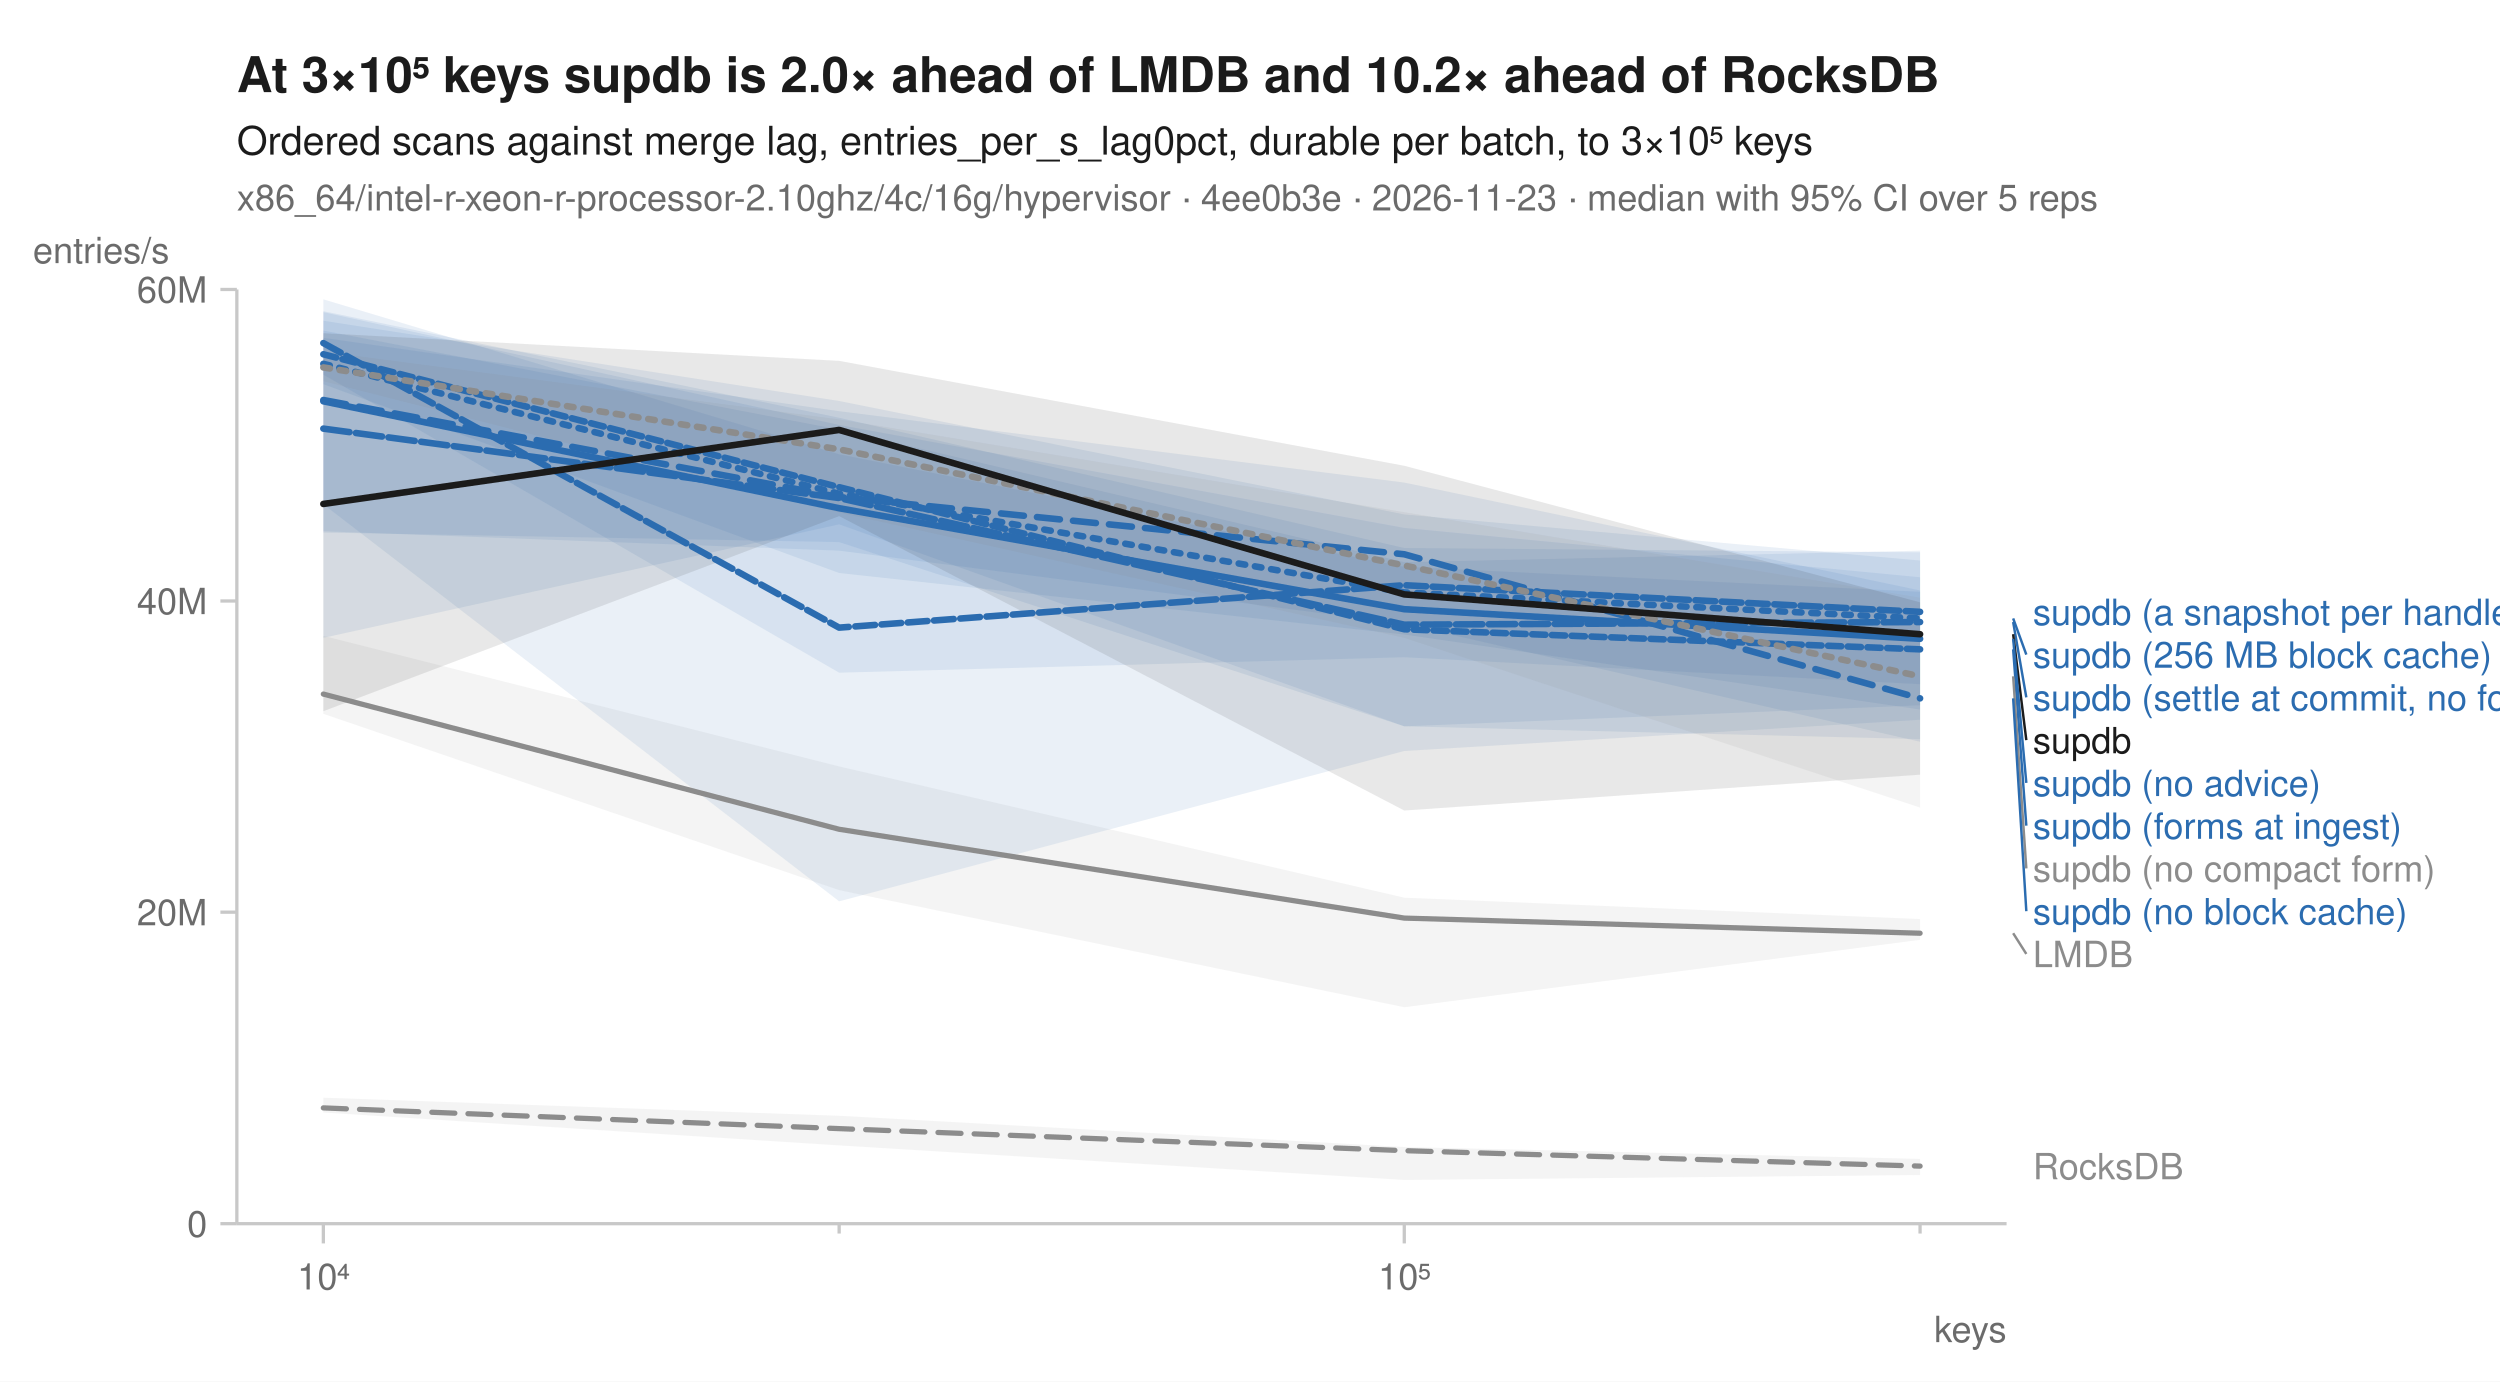
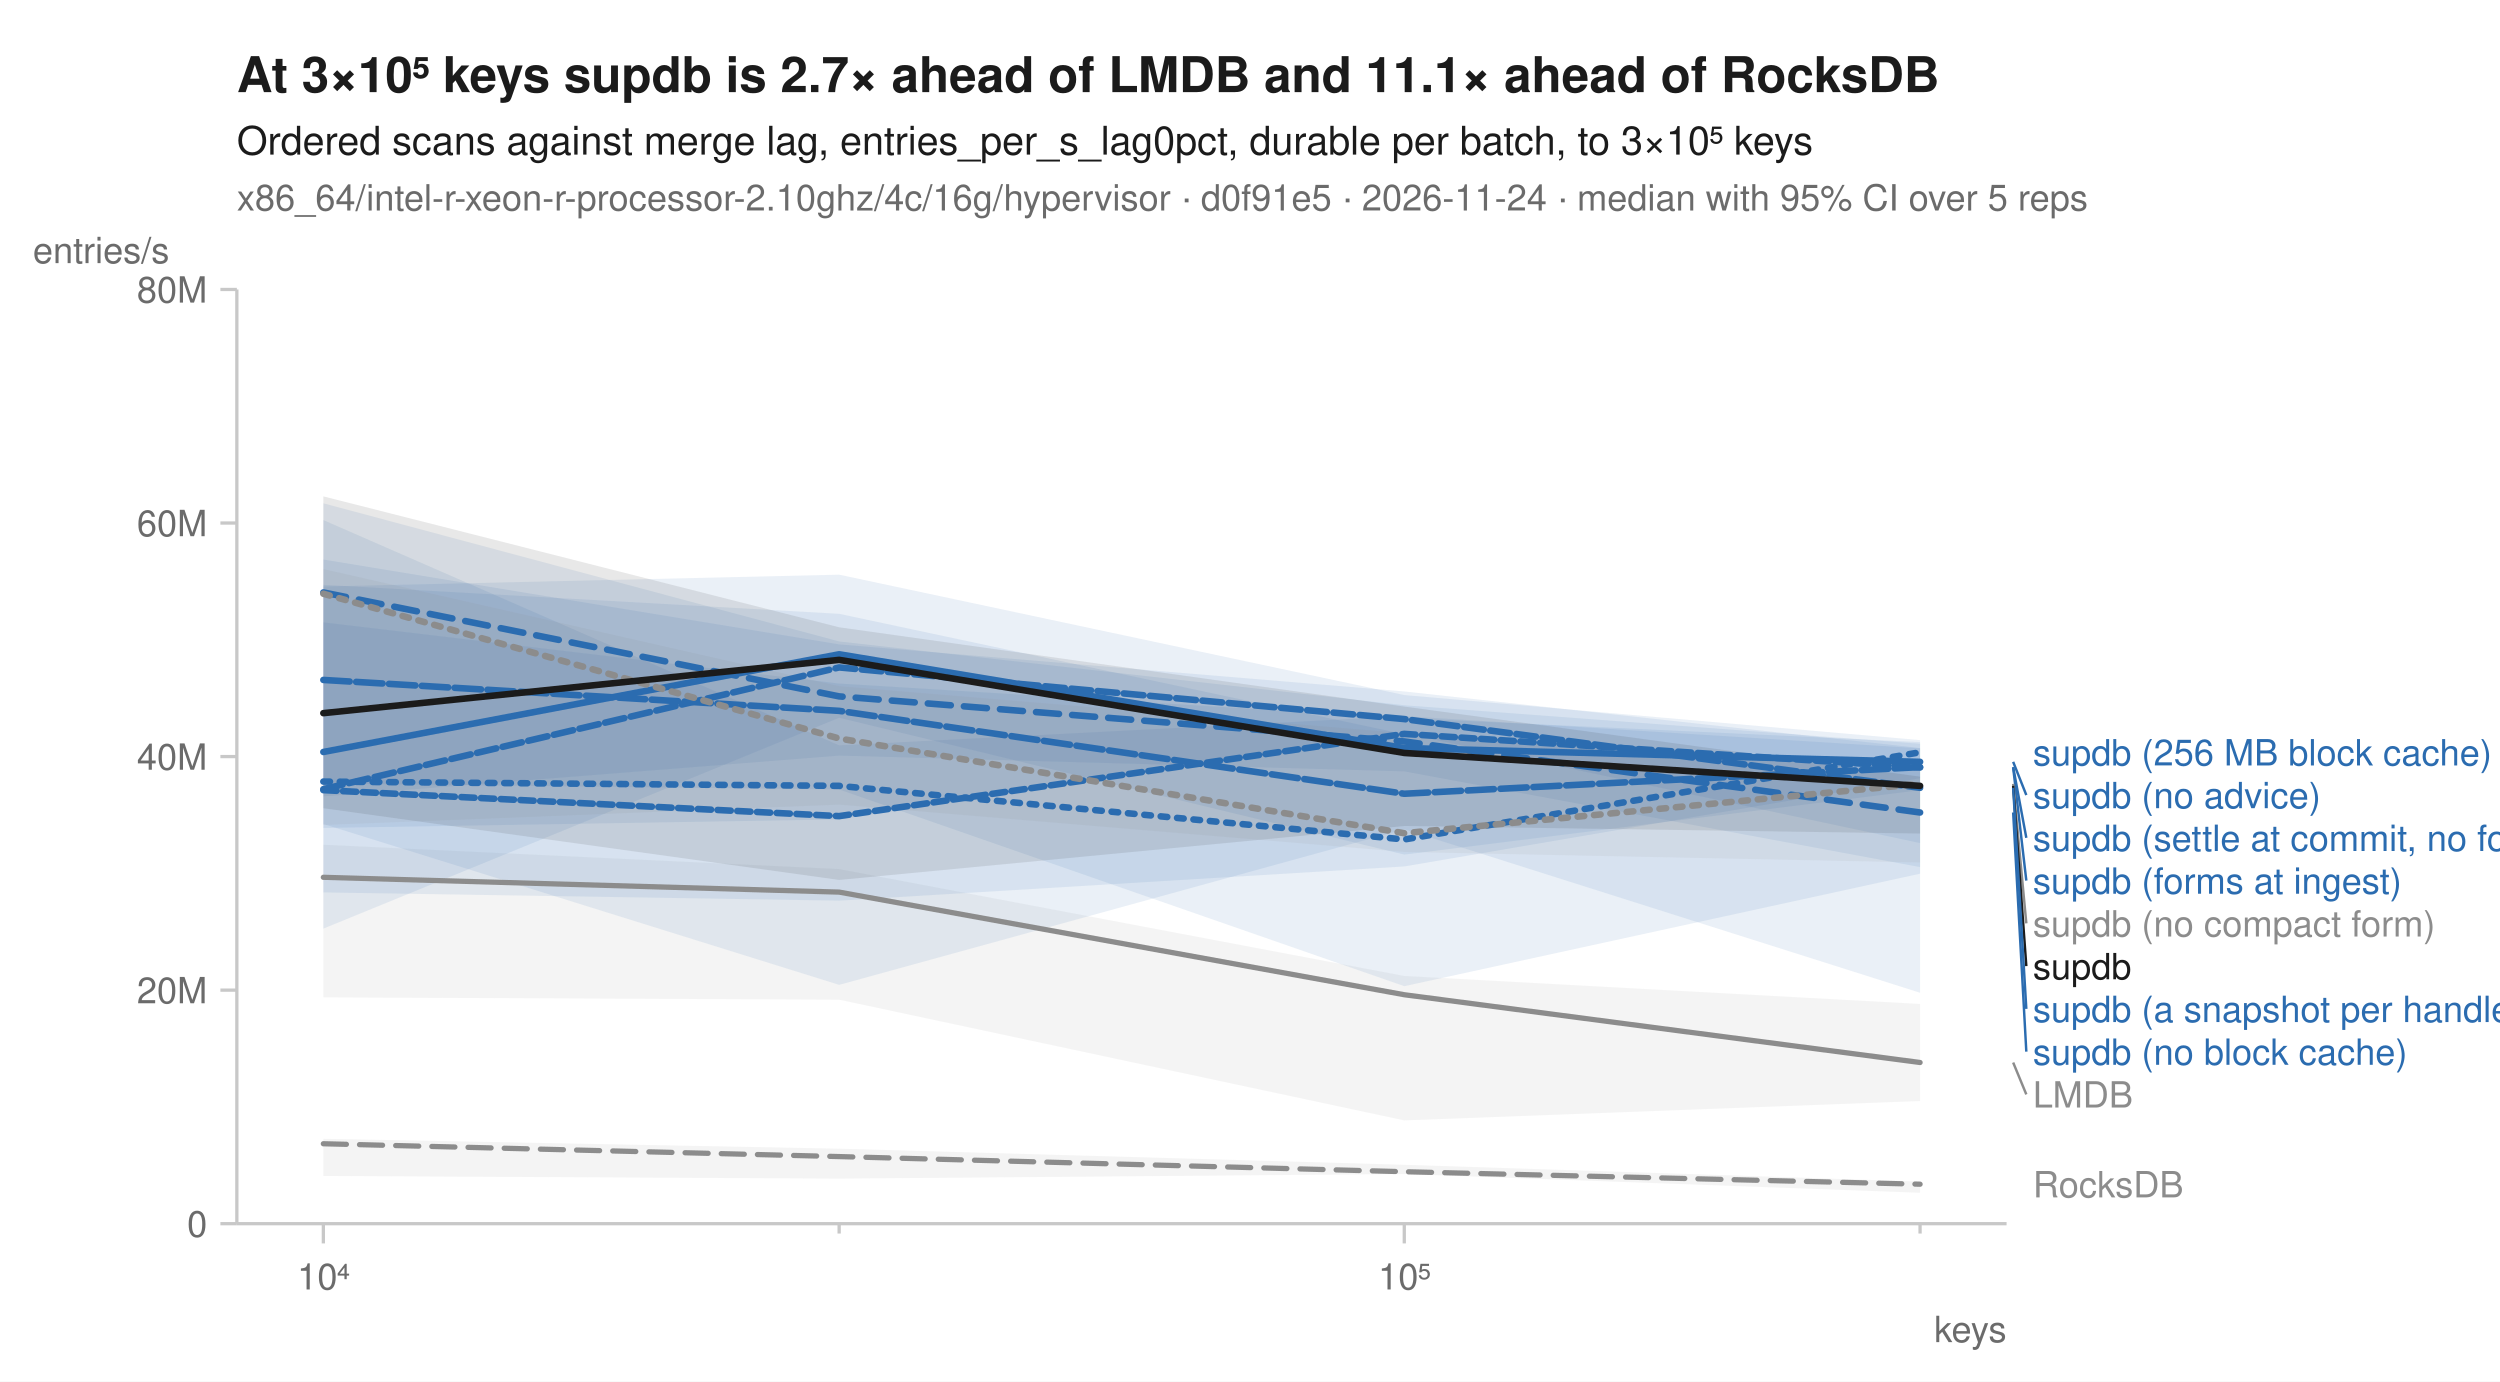
<svg xmlns="http://www.w3.org/2000/svg" width="760" height="420" viewBox="0 0 760 420" font-family="-apple-system, BlinkMacSystemFont, 'Segoe UI', Helvetica, Arial, sans-serif" fill="#1b1b1b">
  <rect width="760" height="420" fill="white" />
-   <text x="72" y="28" font-size="15" font-weight="600">At 3×10⁵ keys supdb is 2.0× ahead of LMDB and 10.2× ahead of RocksDB</text>
+   <text x="72" y="28" font-size="15" font-weight="600">At 3×10⁵ keys supdb is 2.7× ahead of LMDB and 11.1× ahead of RocksDB</text>
  <text x="72" y="47" font-size="12">Ordered scans against merge lag, entries_per_s_lag0pct, durable per batch, to 3×10⁵ keys</text>
-   <text x="72" y="64" font-size="11" fill="#6b6b6b">x86_64/intel-r-xeon-r-processor-2.10ghz/4c/16g/hypervisor · 4ee0b3e · 2026-11-23 · median with 95% CI over 5 reps</text>
+   <text x="72" y="64" font-size="11" fill="#6b6b6b">x86_64/intel-r-xeon-r-processor-2.10ghz/4c/16g/hypervisor · d0f91e5 · 2026-11-24 · median with 95% CI over 5 reps</text>
  <line x1="72" y1="372" x2="610" y2="372" stroke="#c8c8c8" stroke-width="1" />
  <line x1="72" y1="88" x2="72" y2="372" stroke="#c8c8c8" stroke-width="1" />
  <line x1="98.3" y1="372" x2="98.3" y2="378" stroke="#c8c8c8" stroke-width="1" />
  <text x="98.3" y="392" font-size="11" text-anchor="middle" fill="#6b6b6b">10⁴</text>
  <line x1="255.1" y1="372" x2="255.1" y2="375" stroke="#c8c8c8" stroke-width="1" />
  <line x1="426.9" y1="372" x2="426.9" y2="378" stroke="#c8c8c8" stroke-width="1" />
  <text x="426.9" y="392" font-size="11" text-anchor="middle" fill="#6b6b6b">10⁵</text>
  <line x1="583.7" y1="372" x2="583.7" y2="375" stroke="#c8c8c8" stroke-width="1" />
  <text x="610" y="408" font-size="11" text-anchor="end" fill="#6b6b6b">keys</text>
  <line x1="67" y1="372.0" x2="72" y2="372.0" stroke="#c8c8c8" stroke-width="1" />
  <text x="63" y="376.0" font-size="11" text-anchor="end" fill="#6b6b6b">0</text>
-   <line x1="67" y1="277.3" x2="72" y2="277.3" stroke="#c8c8c8" stroke-width="1" />
-   <text x="63" y="281.3" font-size="11" text-anchor="end" fill="#6b6b6b">20M</text>
-   <line x1="67" y1="182.7" x2="72" y2="182.7" stroke="#c8c8c8" stroke-width="1" />
-   <text x="63" y="186.7" font-size="11" text-anchor="end" fill="#6b6b6b">40M</text>
+   <line x1="67" y1="301.0" x2="72" y2="301.0" stroke="#c8c8c8" stroke-width="1" />
+   <text x="63" y="305.0" font-size="11" text-anchor="end" fill="#6b6b6b">20M</text>
+   <line x1="67" y1="230.0" x2="72" y2="230.0" stroke="#c8c8c8" stroke-width="1" />
+   <text x="63" y="234.0" font-size="11" text-anchor="end" fill="#6b6b6b">40M</text>
+   <line x1="67" y1="159.0" x2="72" y2="159.0" stroke="#c8c8c8" stroke-width="1" />
+   <text x="63" y="163.0" font-size="11" text-anchor="end" fill="#6b6b6b">60M</text>
  <line x1="67" y1="88.0" x2="72" y2="88.0" stroke="#c8c8c8" stroke-width="1" />
-   <text x="63" y="92.0" font-size="11" text-anchor="end" fill="#6b6b6b">60M</text>
+   <text x="63" y="92.0" font-size="11" text-anchor="end" fill="#6b6b6b">80M</text>
  <text x="10" y="80" font-size="11" text-anchor="start" fill="#6b6b6b">entries/s</text>
-   <path d="M98.3,333.7 L255.1,339.2 L426.9,348.7 L583.7,352.3 L583.7,357.2 L426.9,358.7 L255.1,348.2 L98.3,338.2 Z" fill="#8c8c8c" fill-opacity="0.10" />
-   <path d="M98.3,193.3 L255.1,233.0 L426.9,272.9 L583.7,279.4 L583.7,285.7 L426.9,306.2 L255.1,270.6 L98.3,217.0 Z" fill="#8c8c8c" fill-opacity="0.10" />
-   <path d="M98.3,94.6 L255.1,127.0 L426.9,166.6 L583.7,167.9 L583.7,215.7 L426.9,192.9 L255.1,174.2 L98.3,116.8 Z" fill="#2b6cb0" fill-opacity="0.10" />
-   <path d="M98.3,97.5 L255.1,121.9 L426.9,156.4 L583.7,170.4 L583.7,225.5 L426.9,189.7 L255.1,167.4 L98.3,161.5 Z" fill="#2b6cb0" fill-opacity="0.10" />
-   <path d="M98.3,102.7 L255.1,125.0 L426.9,146.7 L583.7,179.5 L583.7,214.4 L426.9,220.8 L255.1,164.8 L98.3,161.9 Z" fill="#2b6cb0" fill-opacity="0.10" />
-   <path d="M98.3,94.9 L255.1,129.2 L426.9,160.5 L583.7,175.5 L583.7,208.0 L426.9,199.8 L255.1,204.5 L98.3,113.9 Z" fill="#2b6cb0" fill-opacity="0.10" />
-   <path d="M98.3,100.5 L255.1,130.6 L426.9,170.9 L583.7,167.4 L583.7,218.8 L426.9,228.3 L255.1,274.0 L98.3,153.3 Z" fill="#2b6cb0" fill-opacity="0.10" />
-   <path d="M98.3,91.0 L255.1,138.1 L426.9,172.3 L583.7,179.9 L583.7,224.7 L426.9,220.8 L255.1,159.4 L98.3,193.9 Z" fill="#2b6cb0" fill-opacity="0.10" />
-   <path d="M98.3,106.9 L255.1,127.5 L426.9,155.7 L583.7,181.7 L583.7,245.5 L426.9,193.9 L255.1,155.8 L98.3,115.9 Z" fill="#8c8c8c" fill-opacity="0.10" />
-   <path d="M98.3,101.3 L255.1,109.7 L426.9,141.6 L583.7,183.1 L583.7,235.5 L426.9,246.4 L255.1,156.9 L98.3,216.2 Z" fill="#1b1b1b" fill-opacity="0.10" />
-   <path d="M98.3,336.8 L255.1,343.1 L426.9,349.8 L583.7,354.5 " fill="none" stroke="#8c8c8c" stroke-width="1.6" stroke-linejoin="round" stroke-linecap="round" stroke-dasharray="7,4" />
-   <path d="M98.3,211.0 L255.1,252.1 L426.9,279.1 L583.7,283.7 " fill="none" stroke="#8c8c8c" stroke-width="1.6" stroke-linejoin="round" stroke-linecap="round" />
-   <path d="M98.3,110.6 L255.1,150.1 L426.9,180.1 L583.7,188.0 " fill="none" stroke="#2b6cb0" stroke-width="2" stroke-linejoin="round" stroke-linecap="round" stroke-dasharray="2,3" />
-   <path d="M98.3,121.6 L255.1,151.1 L426.9,168.5 L583.7,212.3 " fill="none" stroke="#2b6cb0" stroke-width="2" stroke-linejoin="round" stroke-linecap="round" stroke-dasharray="7,4" />
-   <path d="M98.3,122.0 L255.1,154.5 L426.9,185.2 L583.7,194.2 " fill="none" stroke="#2b6cb0" stroke-width="2" stroke-linejoin="round" stroke-linecap="round" />
-   <path d="M98.3,104.3 L255.1,190.8 L426.9,177.9 L583.7,186.0 " fill="none" stroke="#2b6cb0" stroke-width="2" stroke-linejoin="round" stroke-linecap="round" stroke-dasharray="6,2" />
-   <path d="M98.3,130.3 L255.1,151.4 L426.9,189.9 L583.7,189.1 " fill="none" stroke="#2b6cb0" stroke-width="2" stroke-linejoin="round" stroke-linecap="round" stroke-dasharray="8,2" />
-   <path d="M98.3,107.7 L255.1,148.1 L426.9,191.3 L583.7,197.4 " fill="none" stroke="#2b6cb0" stroke-width="2" stroke-linejoin="round" stroke-linecap="round" stroke-dasharray="4,2" />
-   <path d="M98.3,111.7 L255.1,136.6 L426.9,171.9 L583.7,205.6 " fill="none" stroke="#8c8c8c" stroke-width="2" stroke-linejoin="round" stroke-linecap="round" stroke-dasharray="2,3" />
-   <path d="M98.3,153.2 L255.1,130.7 L426.9,180.7 L583.7,192.8 " fill="none" stroke="#1b1b1b" stroke-width="2" stroke-linejoin="round" stroke-linecap="round" />
-   <text x="618.0" y="190.0" font-size="11" fill="#2b6cb0">supdb (a snapshot per handle)</text>
-   <line x1="612.0" y1="188.0" x2="616.0" y2="199.0" stroke="#2b6cb0" stroke-width="0.75" />
-   <text x="618.0" y="203.0" font-size="11" fill="#2b6cb0">supdb (256 MB block cache)</text>
-   <line x1="612.0" y1="189.1" x2="616.0" y2="212.0" stroke="#2b6cb0" stroke-width="0.75" />
-   <text x="618.0" y="216.0" font-size="11" fill="#2b6cb0">supdb (settle at commit, no forms)</text>
-   <line x1="612.0" y1="192.8" x2="616.0" y2="225.0" stroke="#1b1b1b" stroke-width="0.75" />
-   <text x="618.0" y="229.0" font-size="11" fill="#1b1b1b">supdb</text>
-   <line x1="612.0" y1="194.2" x2="616.0" y2="238.0" stroke="#2b6cb0" stroke-width="0.75" />
-   <text x="618.0" y="242.0" font-size="11" fill="#2b6cb0">supdb (no advice)</text>
-   <line x1="612.0" y1="197.4" x2="616.0" y2="251.0" stroke="#2b6cb0" stroke-width="0.75" />
-   <text x="618.0" y="255.0" font-size="11" fill="#2b6cb0">supdb (forms at ingest)</text>
-   <line x1="612.0" y1="205.6" x2="616.0" y2="264.0" stroke="#8c8c8c" stroke-width="0.75" />
-   <text x="618.0" y="268.0" font-size="11" fill="#8c8c8c">supdb (no compact form)</text>
-   <line x1="612.0" y1="212.3" x2="616.0" y2="277.0" stroke="#2b6cb0" stroke-width="0.75" />
-   <text x="618.0" y="281.0" font-size="11" fill="#2b6cb0">supdb (no block cache)</text>
-   <line x1="612.0" y1="283.7" x2="616.0" y2="290.0" stroke="#8c8c8c" stroke-width="0.75" />
-   <text x="618.0" y="294.0" font-size="11" fill="#8c8c8c">LMDB</text>
-   <text x="618.0" y="358.5" font-size="11" fill="#8c8c8c">RocksDB</text>
+   <path d="M98.3,346.2 L255.1,349.2 L426.9,354.1 L583.7,359.2 L583.7,362.6 L426.9,356.9 L255.1,358.3 L98.3,357.5 Z" fill="#8c8c8c" fill-opacity="0.10" />
+   <path d="M98.3,256.8 L255.1,264.2 L426.9,296.7 L583.7,305.2 L583.7,334.7 L426.9,340.6 L255.1,303.9 L98.3,303.2 Z" fill="#8c8c8c" fill-opacity="0.10" />
+   <path d="M98.3,189.2 L255.1,207.8 L426.9,218.3 L583.7,225.6 L583.7,236.6 L426.9,263.4 L255.1,273.8 L98.3,271.3 Z" fill="#2b6cb0" fill-opacity="0.10" />
+   <path d="M98.3,153.0 L255.1,195.0 L426.9,214.4 L583.7,226.1 L583.7,263.6 L426.9,234.5 L255.1,229.7 L98.3,242.1 Z" fill="#2b6cb0" fill-opacity="0.10" />
+   <path d="M98.3,178.3 L255.1,174.7 L426.9,211.3 L583.7,225.0 L583.7,240.2 L426.9,259.8 L255.1,218.2 L98.3,282.3 Z" fill="#2b6cb0" fill-opacity="0.10" />
+   <path d="M98.3,170.1 L255.1,195.9 L426.9,210.2 L583.7,227.4 L583.7,256.3 L426.9,222.9 L255.1,249.1 L98.3,251.7 Z" fill="#2b6cb0" fill-opacity="0.10" />
+   <path d="M98.3,177.8 L255.1,186.6 L426.9,223.2 L583.7,232.6 L583.7,265.6 L426.9,299.8 L255.1,240.0 L98.3,238.2 Z" fill="#2b6cb0" fill-opacity="0.10" />
+   <path d="M98.3,158.1 L255.1,226.6 L426.9,217.7 L583.7,227.5 L583.7,301.8 L426.9,252.1 L255.1,299.4 L98.3,250.5 Z" fill="#2b6cb0" fill-opacity="0.10" />
+   <path d="M98.3,173.0 L255.1,208.6 L426.9,222.9 L583.7,232.7 L583.7,262.2 L426.9,259.0 L255.1,244.6 L98.3,250.8 Z" fill="#8c8c8c" fill-opacity="0.10" />
+   <path d="M98.3,150.9 L255.1,190.7 L426.9,214.8 L583.7,236.1 L583.7,253.4 L426.9,251.1 L255.1,267.5 L98.3,245.7 Z" fill="#1b1b1b" fill-opacity="0.10" />
+   <path d="M98.3,347.7 L255.1,351.6 L426.9,356.2 L583.7,360.0 " fill="none" stroke="#8c8c8c" stroke-width="1.6" stroke-linejoin="round" stroke-linecap="round" stroke-dasharray="7,4" />
+   <path d="M98.3,266.7 L255.1,271.2 L426.9,302.4 L583.7,323.0 " fill="none" stroke="#8c8c8c" stroke-width="1.6" stroke-linejoin="round" stroke-linecap="round" />
+   <path d="M98.3,237.6 L255.1,238.9 L426.9,255.2 L583.7,228.7 " fill="none" stroke="#2b6cb0" stroke-width="2" stroke-linejoin="round" stroke-linecap="round" stroke-dasharray="2,3" />
+   <path d="M98.3,180.1 L255.1,211.7 L426.9,225.4 L583.7,247.0 " fill="none" stroke="#2b6cb0" stroke-width="2" stroke-linejoin="round" stroke-linecap="round" stroke-dasharray="7,4" />
+   <path d="M98.3,228.6 L255.1,198.9 L426.9,227.4 L583.7,231.6 " fill="none" stroke="#2b6cb0" stroke-width="2" stroke-linejoin="round" stroke-linecap="round" />
+   <path d="M98.3,239.9 L255.1,202.9 L426.9,218.6 L583.7,239.5 " fill="none" stroke="#2b6cb0" stroke-width="2" stroke-linejoin="round" stroke-linecap="round" stroke-dasharray="6,2" />
+   <path d="M98.3,206.7 L255.1,216.1 L426.9,241.3 L583.7,233.2 " fill="none" stroke="#2b6cb0" stroke-width="2" stroke-linejoin="round" stroke-linecap="round" stroke-dasharray="8,2" />
+   <path d="M98.3,240.2 L255.1,248.1 L426.9,223.1 L583.7,233.3 " fill="none" stroke="#2b6cb0" stroke-width="2" stroke-linejoin="round" stroke-linecap="round" stroke-dasharray="4,2" />
+   <path d="M98.3,180.5 L255.1,224.5 L426.9,253.3 L583.7,238.3 " fill="none" stroke="#8c8c8c" stroke-width="2" stroke-linejoin="round" stroke-linecap="round" stroke-dasharray="2,3" />
+   <path d="M98.3,216.8 L255.1,200.6 L426.9,228.9 L583.7,238.9 " fill="none" stroke="#1b1b1b" stroke-width="2" stroke-linejoin="round" stroke-linecap="round" />
+   <text x="618.0" y="232.7" font-size="11" fill="#2b6cb0">supdb (256 MB block cache)</text>
+   <line x1="612.0" y1="231.6" x2="616.0" y2="241.7" stroke="#2b6cb0" stroke-width="0.75" />
+   <text x="618.0" y="245.7" font-size="11" fill="#2b6cb0">supdb (no advice)</text>
+   <line x1="612.0" y1="233.2" x2="616.0" y2="254.7" stroke="#2b6cb0" stroke-width="0.75" />
+   <text x="618.0" y="258.7" font-size="11" fill="#2b6cb0">supdb (settle at commit, no forms)</text>
+   <line x1="612.0" y1="233.3" x2="616.0" y2="267.7" stroke="#2b6cb0" stroke-width="0.75" />
+   <text x="618.0" y="271.7" font-size="11" fill="#2b6cb0">supdb (forms at ingest)</text>
+   <line x1="612.0" y1="238.3" x2="616.0" y2="280.7" stroke="#8c8c8c" stroke-width="0.75" />
+   <text x="618.0" y="284.7" font-size="11" fill="#8c8c8c">supdb (no compact form)</text>
+   <line x1="612.0" y1="238.9" x2="616.0" y2="293.7" stroke="#1b1b1b" stroke-width="0.75" />
+   <text x="618.0" y="297.7" font-size="11" fill="#1b1b1b">supdb</text>
+   <line x1="612.0" y1="239.5" x2="616.0" y2="306.7" stroke="#2b6cb0" stroke-width="0.75" />
+   <text x="618.0" y="310.7" font-size="11" fill="#2b6cb0">supdb (a snapshot per handle)</text>
+   <line x1="612.0" y1="247.0" x2="616.0" y2="319.7" stroke="#2b6cb0" stroke-width="0.75" />
+   <text x="618.0" y="323.7" font-size="11" fill="#2b6cb0">supdb (no block cache)</text>
+   <line x1="612.0" y1="323.0" x2="616.0" y2="332.7" stroke="#8c8c8c" stroke-width="0.75" />
+   <text x="618.0" y="336.7" font-size="11" fill="#8c8c8c">LMDB</text>
+   <text x="618.0" y="364.0" font-size="11" fill="#8c8c8c">RocksDB</text>
</svg>
